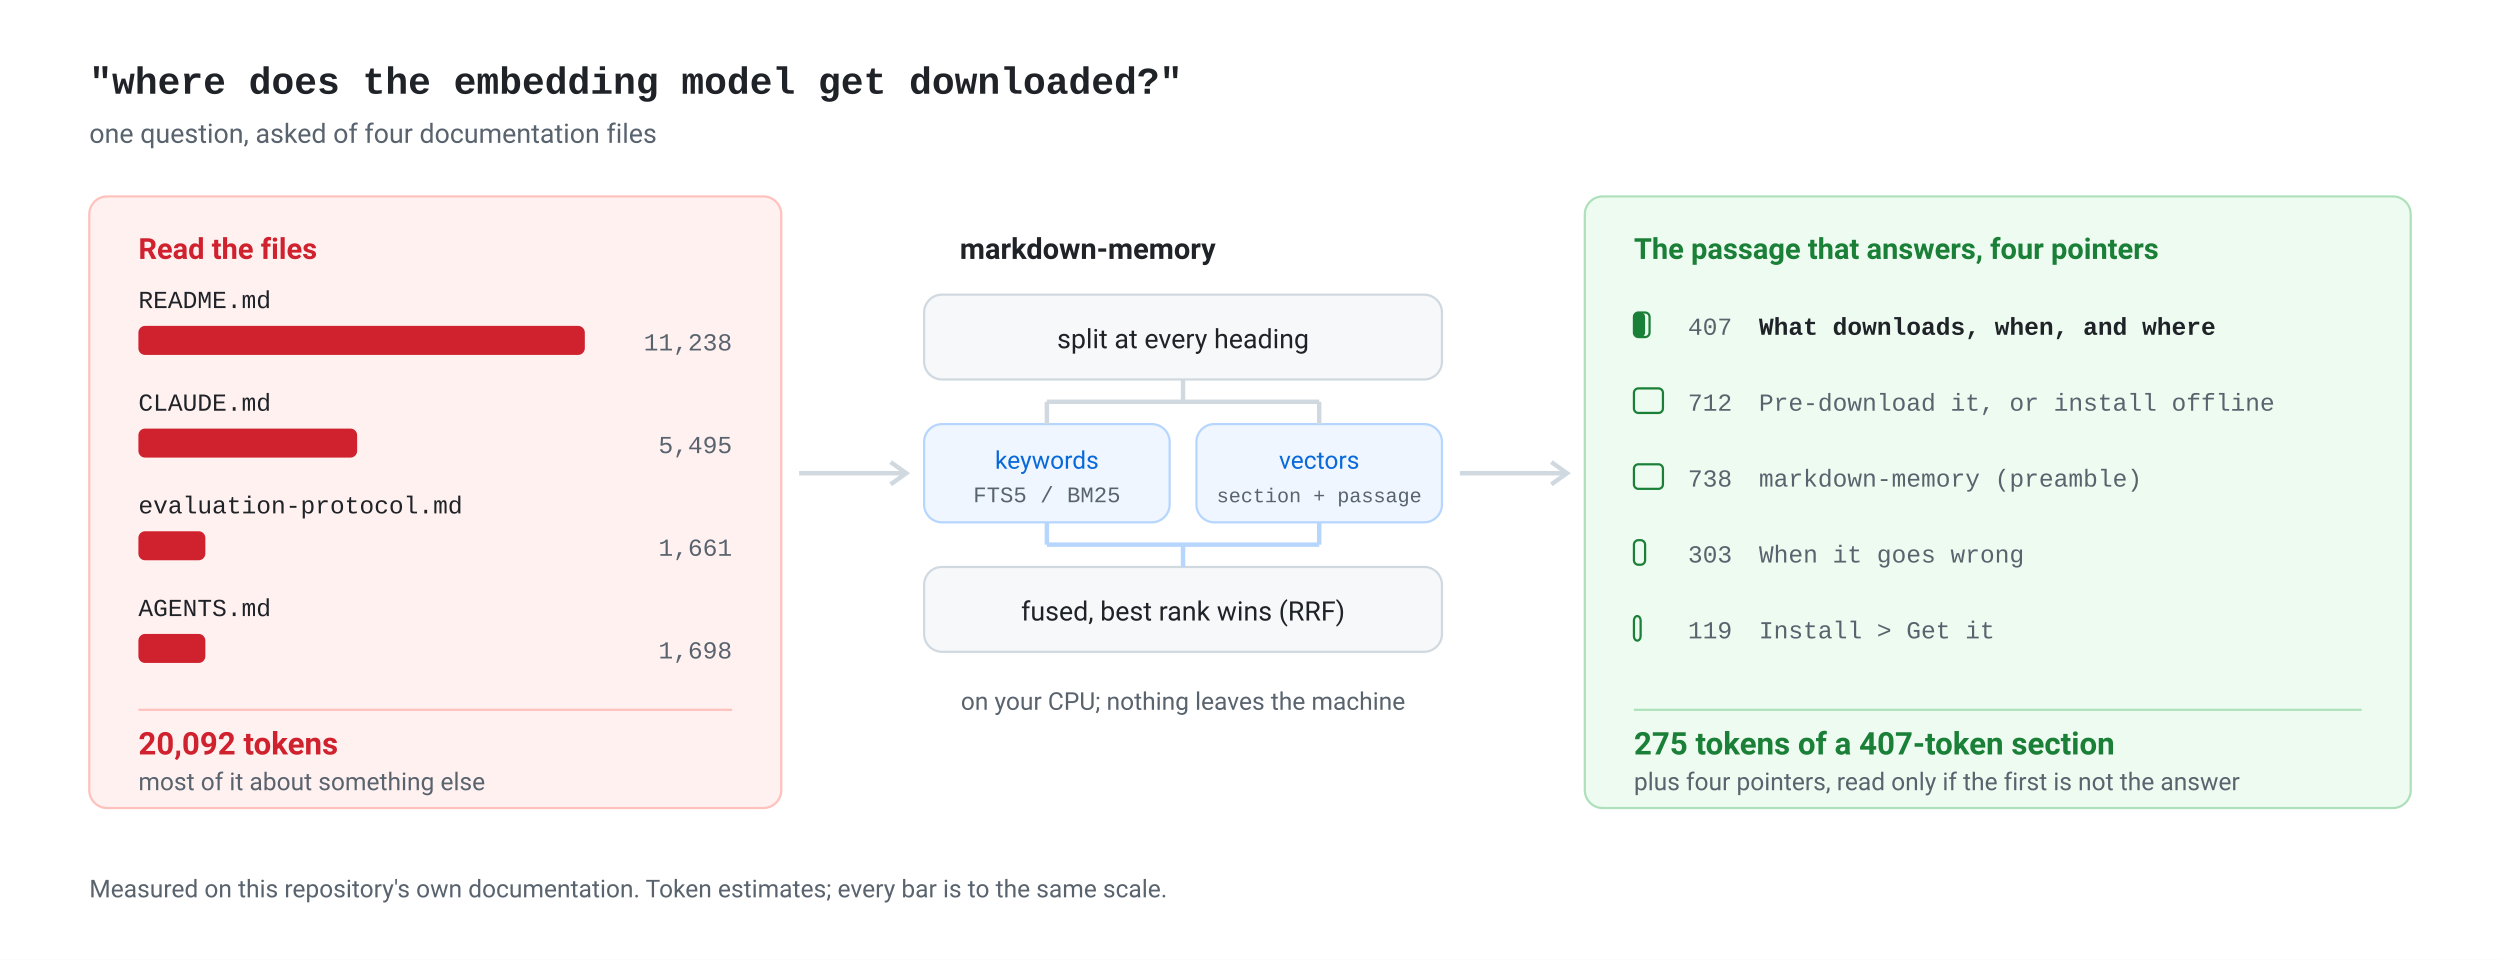
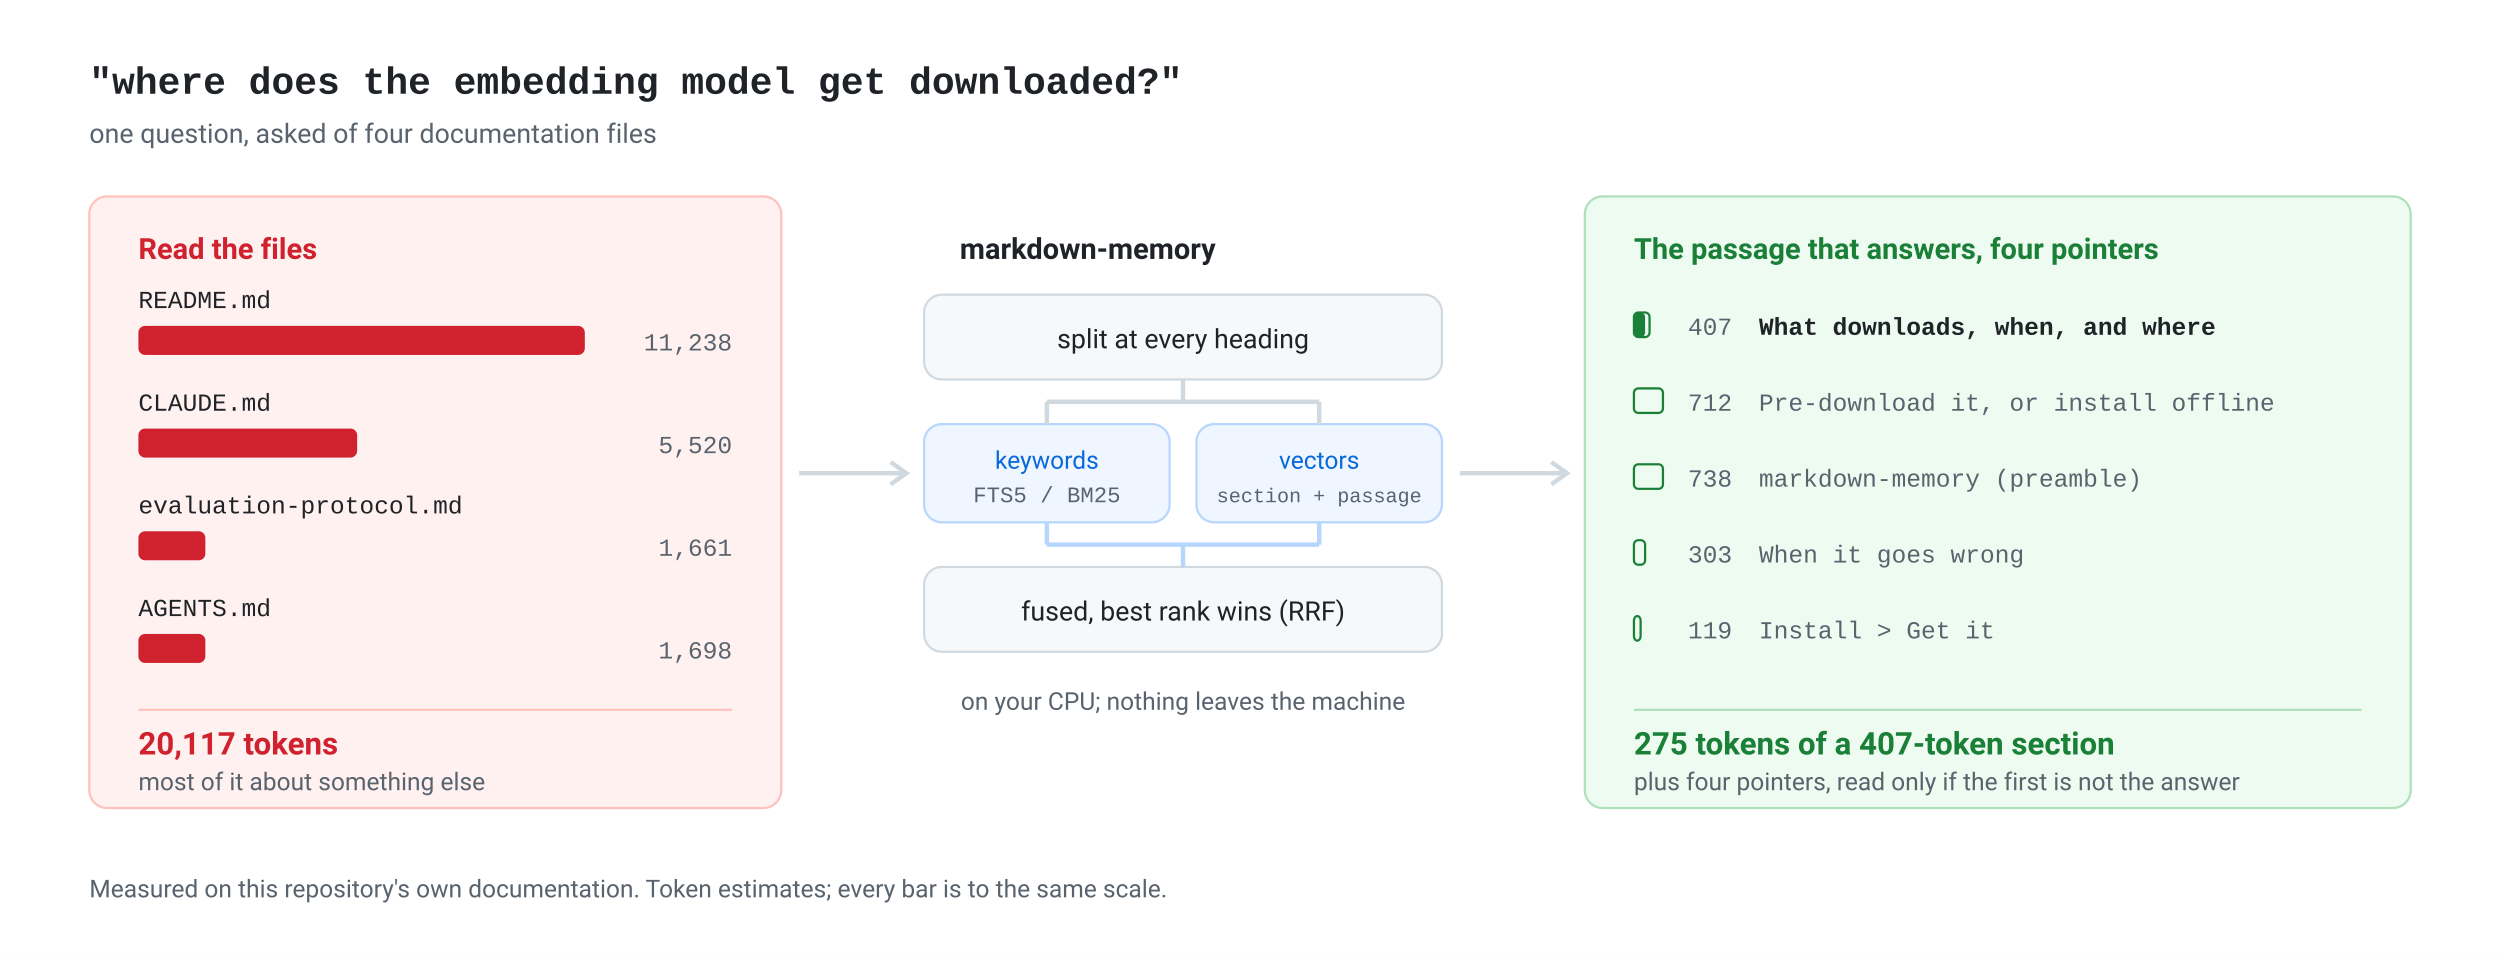
- <svg xmlns="http://www.w3.org/2000/svg" viewBox="0 0 1120 430" width="1120" height="430" role="img" aria-label="One question: reading four whole files costs 20,092 tokens; markdown-memory returns the passage that answers, 275 tokens of a 407-token section, with four pointers to the rest.">
+ <svg xmlns="http://www.w3.org/2000/svg" viewBox="0 0 1120 430" width="1120" height="430" role="img" aria-label="One question: reading four whole files costs 20,117 tokens; markdown-memory returns the passage that answers, 275 tokens of a 407-token section, with four pointers to the rest.">
  <rect width="1120" height="430" fill="#ffffff" />
  <text x="40" y="42" font-family="ui-monospace,SFMono-Regular,Menlo,Consolas,'Liberation Mono',monospace" font-size="17" font-weight="600" fill="#1f2328" text-anchor="start">"where does the embedding model get downloaded?"</text>
  <text x="40" y="64" font-family="ui-sans-serif,-apple-system,BlinkMacSystemFont,'Segoe UI',Roboto,'Helvetica Neue',Arial,sans-serif" font-size="12" font-weight="400" fill="#59636e" text-anchor="start">one question, asked of four documentation files</text>
  <rect x="40" y="88" width="310" height="274" rx="8" fill="#fff1f0" stroke="#ffc1bc" stroke-width="1" />
  <text x="62" y="116" font-family="ui-sans-serif,-apple-system,BlinkMacSystemFont,'Segoe UI',Roboto,'Helvetica Neue',Arial,sans-serif" font-size="13" font-weight="600" fill="#cf222e" text-anchor="start">Read the files</text>
  <text x="62" y="138" font-family="ui-monospace,SFMono-Regular,Menlo,Consolas,'Liberation Mono',monospace" font-size="11" font-weight="400" fill="#1f2328" text-anchor="start">README.md</text>
  <rect x="62" y="146" width="200" height="13" rx="3" fill="#cf222e" stroke="none" stroke-width="1" />
  <text x="328" y="157" font-family="ui-monospace,SFMono-Regular,Menlo,Consolas,'Liberation Mono',monospace" font-size="11" font-weight="400" fill="#59636e" text-anchor="end">11,238</text>
  <text x="62" y="184" font-family="ui-monospace,SFMono-Regular,Menlo,Consolas,'Liberation Mono',monospace" font-size="11" font-weight="400" fill="#1f2328" text-anchor="start">CLAUDE.md</text>
  <rect x="62" y="192" width="98" height="13" rx="3" fill="#cf222e" stroke="none" stroke-width="1" />
-   <text x="328" y="203" font-family="ui-monospace,SFMono-Regular,Menlo,Consolas,'Liberation Mono',monospace" font-size="11" font-weight="400" fill="#59636e" text-anchor="end">5,495</text>
+   <text x="328" y="203" font-family="ui-monospace,SFMono-Regular,Menlo,Consolas,'Liberation Mono',monospace" font-size="11" font-weight="400" fill="#59636e" text-anchor="end">5,520</text>
  <text x="62" y="230" font-family="ui-monospace,SFMono-Regular,Menlo,Consolas,'Liberation Mono',monospace" font-size="11" font-weight="400" fill="#1f2328" text-anchor="start">evaluation-protocol.md</text>
  <rect x="62" y="238" width="30" height="13" rx="3" fill="#cf222e" stroke="none" stroke-width="1" />
  <text x="328" y="249" font-family="ui-monospace,SFMono-Regular,Menlo,Consolas,'Liberation Mono',monospace" font-size="11" font-weight="400" fill="#59636e" text-anchor="end">1,661</text>
  <text x="62" y="276" font-family="ui-monospace,SFMono-Regular,Menlo,Consolas,'Liberation Mono',monospace" font-size="11" font-weight="400" fill="#1f2328" text-anchor="start">AGENTS.md</text>
  <rect x="62" y="284" width="30" height="13" rx="3" fill="#cf222e" stroke="none" stroke-width="1" />
  <text x="328" y="295" font-family="ui-monospace,SFMono-Regular,Menlo,Consolas,'Liberation Mono',monospace" font-size="11" font-weight="400" fill="#59636e" text-anchor="end">1,698</text>
  <path d="M62 318 L328 318" stroke="#ffc1bc" stroke-width="1" />
-   <text x="62" y="338" font-family="ui-sans-serif,-apple-system,BlinkMacSystemFont,'Segoe UI',Roboto,'Helvetica Neue',Arial,sans-serif" font-size="14" font-weight="600" fill="#cf222e" text-anchor="start">20,092 tokens</text>
+   <text x="62" y="338" font-family="ui-sans-serif,-apple-system,BlinkMacSystemFont,'Segoe UI',Roboto,'Helvetica Neue',Arial,sans-serif" font-size="14" font-weight="600" fill="#cf222e" text-anchor="start">20,117 tokens</text>
  <text x="62" y="354" font-family="ui-sans-serif,-apple-system,BlinkMacSystemFont,'Segoe UI',Roboto,'Helvetica Neue',Arial,sans-serif" font-size="11" font-weight="400" fill="#59636e" text-anchor="start">most of it about something else</text>
  <text x="430" y="116" font-family="ui-sans-serif,-apple-system,BlinkMacSystemFont,'Segoe UI',Roboto,'Helvetica Neue',Arial,sans-serif" font-size="13" font-weight="600" fill="#1f2328" text-anchor="start">markdown-memory</text>
  <rect x="414" y="132" width="232" height="38" rx="8" fill="#f6f8fa" stroke="#d1d9e0" stroke-width="1" />
  <text x="530" y="156" font-family="ui-sans-serif,-apple-system,BlinkMacSystemFont,'Segoe UI',Roboto,'Helvetica Neue',Arial,sans-serif" font-size="12" font-weight="400" fill="#1f2328" text-anchor="middle">split at every heading</text>
  <rect x="414" y="190" width="110" height="44" rx="8" fill="#eff6ff" stroke="#b6d6fd" stroke-width="1" />
  <text x="469" y="210" font-family="ui-sans-serif,-apple-system,BlinkMacSystemFont,'Segoe UI',Roboto,'Helvetica Neue',Arial,sans-serif" font-size="11" font-weight="400" fill="#0969da" text-anchor="middle">keywords</text>
  <text x="469" y="225" font-family="ui-monospace,SFMono-Regular,Menlo,Consolas,'Liberation Mono',monospace" font-size="10" font-weight="400" fill="#59636e" text-anchor="middle">FTS5 / BM25</text>
  <rect x="536" y="190" width="110" height="44" rx="8" fill="#eff6ff" stroke="#b6d6fd" stroke-width="1" />
  <text x="591" y="210" font-family="ui-sans-serif,-apple-system,BlinkMacSystemFont,'Segoe UI',Roboto,'Helvetica Neue',Arial,sans-serif" font-size="11" font-weight="400" fill="#0969da" text-anchor="middle">vectors</text>
  <text x="591" y="225" font-family="ui-monospace,SFMono-Regular,Menlo,Consolas,'Liberation Mono',monospace" font-size="9" font-weight="400" fill="#59636e" text-anchor="middle">section + passage</text>
  <rect x="414" y="254" width="232" height="38" rx="8" fill="#f6f8fa" stroke="#d1d9e0" stroke-width="1" />
  <text x="530" y="278" font-family="ui-sans-serif,-apple-system,BlinkMacSystemFont,'Segoe UI',Roboto,'Helvetica Neue',Arial,sans-serif" font-size="12" font-weight="400" fill="#1f2328" text-anchor="middle">fused, best rank wins (RRF)</text>
  <path d="M530 170 L530 180 M469 180 L591 180 M469 180 L469 190 M591 180 L591 190" stroke="#d1d9e0" stroke-width="2" fill="none" />
  <path d="M469 234 L469 244 M591 234 L591 244 M469 244 L591 244 M530 244 L530 254" stroke="#b6d6fd" stroke-width="2" fill="none" />
  <text x="530" y="318" font-family="ui-sans-serif,-apple-system,BlinkMacSystemFont,'Segoe UI',Roboto,'Helvetica Neue',Arial,sans-serif" font-size="11" font-weight="400" fill="#59636e" text-anchor="middle">on your CPU; nothing leaves the machine</text>
  <path d="M358 212 L406 212" stroke="#d1d9e0" stroke-width="2" fill="none" />
  <path d="M399 207 L406 212 L399 217" fill="none" stroke="#d1d9e0" stroke-width="2" />
  <path d="M654 212 L702 212" stroke="#d1d9e0" stroke-width="2" fill="none" />
  <path d="M695 207 L702 212 L695 217" fill="none" stroke="#d1d9e0" stroke-width="2" />
  <rect x="710" y="88" width="370" height="274" rx="8" fill="#eefbf1" stroke="#aee0bb" stroke-width="1" />
  <text x="732" y="116" font-family="ui-sans-serif,-apple-system,BlinkMacSystemFont,'Segoe UI',Roboto,'Helvetica Neue',Arial,sans-serif" font-size="13" font-weight="600" fill="#1a7f37" text-anchor="start">The passage that answers, four pointers</text>
  <rect x="732" y="140" width="7" height="11" rx="2" fill="none" stroke="#1a7f37" stroke-width="1" />
  <rect x="732" y="140" width="5" height="11" rx="2" fill="#1a7f37" stroke="none" stroke-width="1" />
  <text x="776" y="150" font-family="ui-monospace,SFMono-Regular,Menlo,Consolas,'Liberation Mono',monospace" font-size="11" font-weight="400" fill="#59636e" text-anchor="end">407</text>
  <text x="788" y="150" font-family="ui-monospace,SFMono-Regular,Menlo,Consolas,'Liberation Mono',monospace" font-size="11" font-weight="600" fill="#1f2328" text-anchor="start">What downloads, when, and where</text>
  <rect x="732" y="174" width="13" height="11" rx="2" fill="none" stroke="#1a7f37" stroke-width="1" />
  <text x="776" y="184" font-family="ui-monospace,SFMono-Regular,Menlo,Consolas,'Liberation Mono',monospace" font-size="11" font-weight="400" fill="#59636e" text-anchor="end">712</text>
  <text x="788" y="184" font-family="ui-monospace,SFMono-Regular,Menlo,Consolas,'Liberation Mono',monospace" font-size="11" font-weight="400" fill="#59636e" text-anchor="start">Pre-download it, or install offline</text>
  <rect x="732" y="208" width="13" height="11" rx="2" fill="none" stroke="#1a7f37" stroke-width="1" />
  <text x="776" y="218" font-family="ui-monospace,SFMono-Regular,Menlo,Consolas,'Liberation Mono',monospace" font-size="11" font-weight="400" fill="#59636e" text-anchor="end">738</text>
  <text x="788" y="218" font-family="ui-monospace,SFMono-Regular,Menlo,Consolas,'Liberation Mono',monospace" font-size="11" font-weight="400" fill="#59636e" text-anchor="start">markdown-memory  (preamble)</text>
  <rect x="732" y="242" width="5" height="11" rx="2" fill="none" stroke="#1a7f37" stroke-width="1" />
  <text x="776" y="252" font-family="ui-monospace,SFMono-Regular,Menlo,Consolas,'Liberation Mono',monospace" font-size="11" font-weight="400" fill="#59636e" text-anchor="end">303</text>
  <text x="788" y="252" font-family="ui-monospace,SFMono-Regular,Menlo,Consolas,'Liberation Mono',monospace" font-size="11" font-weight="400" fill="#59636e" text-anchor="start">When it goes wrong</text>
  <rect x="732" y="276" width="3" height="11" rx="2" fill="none" stroke="#1a7f37" stroke-width="1" />
  <text x="776" y="286" font-family="ui-monospace,SFMono-Regular,Menlo,Consolas,'Liberation Mono',monospace" font-size="11" font-weight="400" fill="#59636e" text-anchor="end">119</text>
  <text x="788" y="286" font-family="ui-monospace,SFMono-Regular,Menlo,Consolas,'Liberation Mono',monospace" font-size="11" font-weight="400" fill="#59636e" text-anchor="start">Install &gt; Get it</text>
  <path d="M732 318 L1058 318" stroke="#aee0bb" stroke-width="1" />
  <text x="732" y="338" font-family="ui-sans-serif,-apple-system,BlinkMacSystemFont,'Segoe UI',Roboto,'Helvetica Neue',Arial,sans-serif" font-size="14" font-weight="600" fill="#1a7f37" text-anchor="start">275 tokens of a 407-token section</text>
  <text x="732" y="354" font-family="ui-sans-serif,-apple-system,BlinkMacSystemFont,'Segoe UI',Roboto,'Helvetica Neue',Arial,sans-serif" font-size="11" font-weight="400" fill="#59636e" text-anchor="start">plus four pointers, read only if the first is not the answer</text>
  <text x="40" y="402" font-family="ui-sans-serif,-apple-system,BlinkMacSystemFont,'Segoe UI',Roboto,'Helvetica Neue',Arial,sans-serif" font-size="11" font-weight="400" fill="#59636e" text-anchor="start">Measured on this repository's own documentation. Token estimates; every bar is to the same scale.</text>
</svg>
